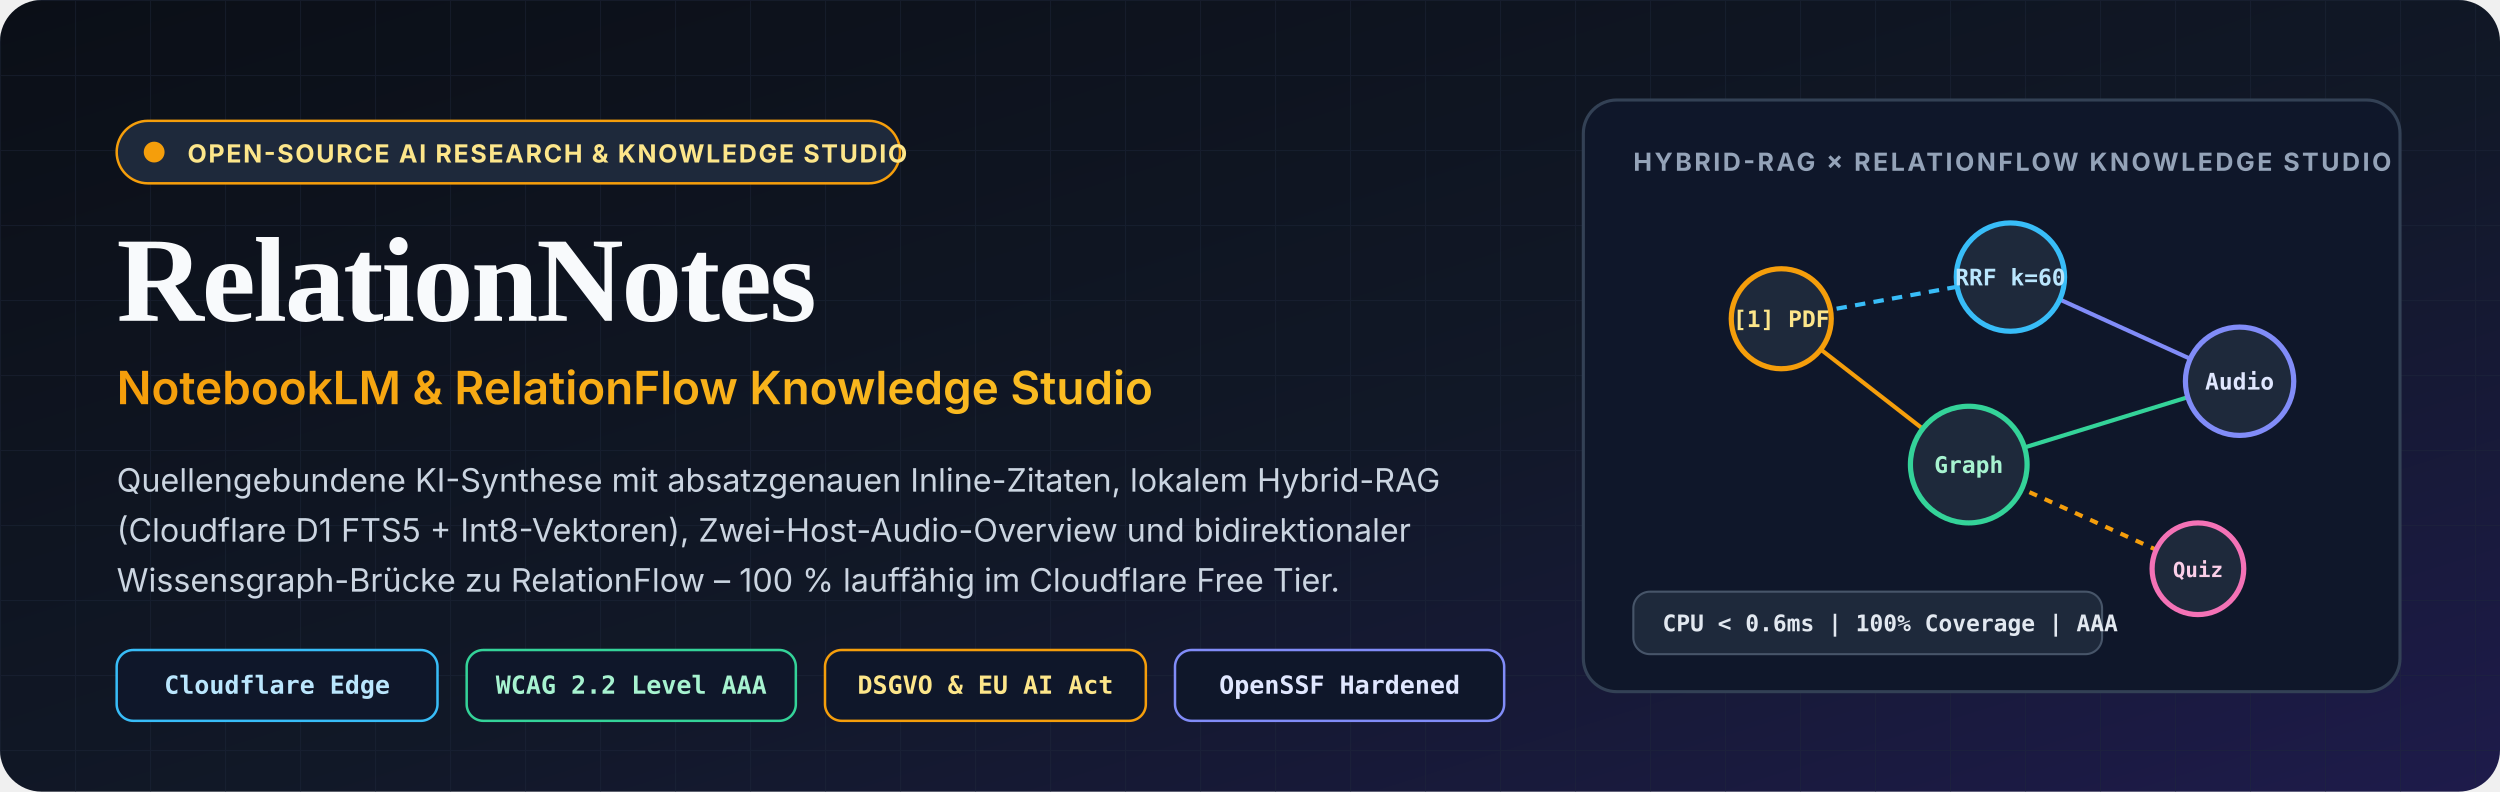
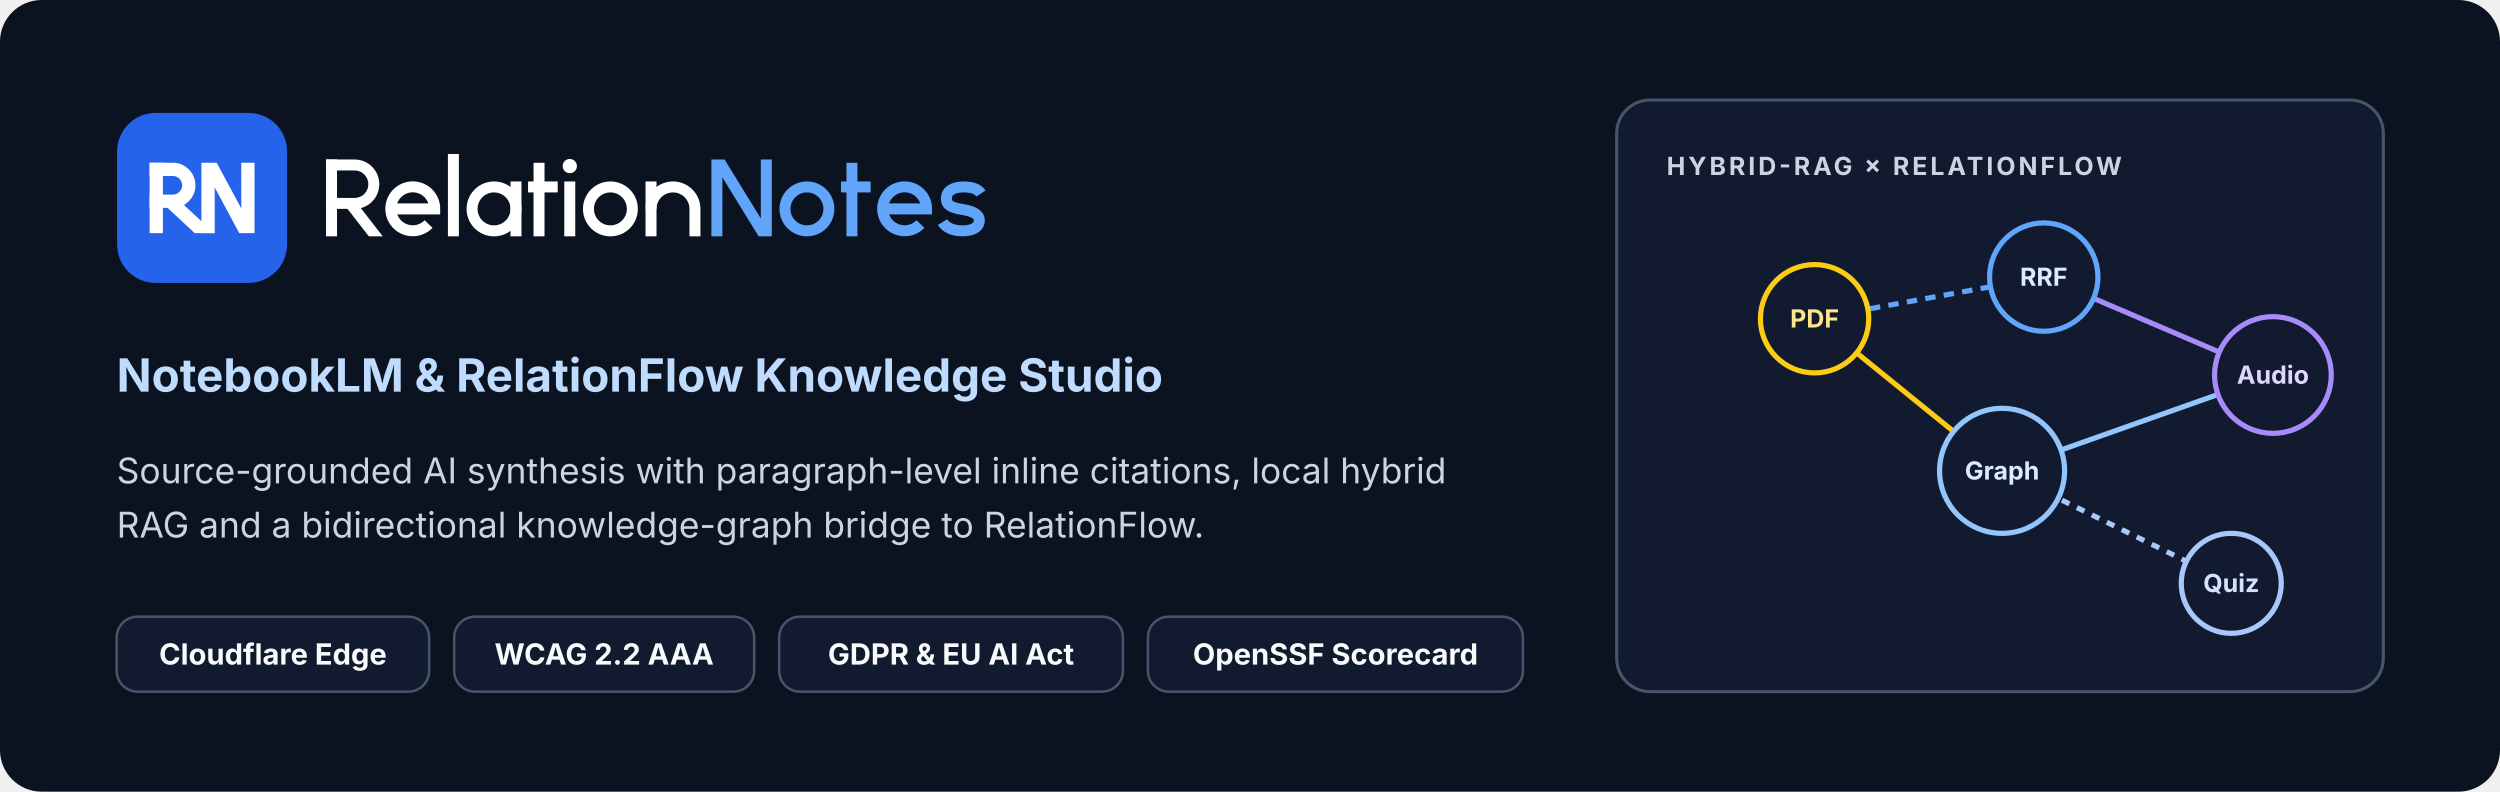
- <svg xmlns="http://www.w3.org/2000/svg" viewBox="0 0 1200 380" role="img" aria-labelledby="hero-title hero-desc">
-   <style>
-     :root {
-       color-scheme: light dark;
-       --bg-primary: #FAF8F5;
-       --bg-card: #FFFFFF;
-       --text-primary: #141413;
-       --text-secondary: #3D3935;
-       --border-subtle: #CBD5E1;
-     }
-     @media (prefers-color-scheme: dark) {
-       :root {
-         --bg-primary: #0B0F17;
-         --bg-card: #1E293B;
-         --text-primary: #F8FAFC;
-         --text-secondary: #94A3B8;
-         --border-subtle: #334155;
-       }
-     }
-   </style>
-   <defs>
-     <linearGradient id="bgGrad" x1="0%" y1="0%" x2="100%" y2="100%">
-       <stop offset="0%" stop-color="#0B0F17" />
-       <stop offset="55%" stop-color="#111827" />
-       <stop offset="100%" stop-color="#1E1B4B" />
-     </linearGradient>
-     <linearGradient id="accentAmber" x1="0%" y1="0%" x2="100%" y2="0%">
-       <stop offset="0%" stop-color="#F59E0B" />
-       <stop offset="100%" stop-color="#FBBF24" />
-     </linearGradient>
-     <linearGradient id="accentCyan" x1="0%" y1="0%" x2="100%" y2="100%">
-       <stop offset="0%" stop-color="#38BDF8" />
-       <stop offset="100%" stop-color="#818CF8" />
-     </linearGradient>
-     <pattern id="grid" width="36" height="36" patternUnits="userSpaceOnUse">
-       <path d="M 36 0 L 0 0 0 36" fill="none" stroke="#1E293B" stroke-width="1" />
-     </pattern>
-   </defs>
-   <rect width="1200" height="380" rx="20" fill="url(#bgGrad)" />
-   <rect width="1200" height="380" rx="20" fill="url(#grid)" opacity="0.45" />
-   <g transform="translate(760, 48)">
-     <rect x="0" y="0" width="392" height="284" rx="16" fill="#0F172A" stroke="#334155" stroke-width="1.5" />
-     <text x="24" y="34" fill="#94A3B8" font-family="system-ui, -apple-system, sans-serif" font-size="12" font-weight="700" letter-spacing="1.2">
-       HYBRID-RAG × RELATIONFLOW KNOWLEDGE STUDIO
-     </text>
-     <line x1="95" y1="105" x2="205" y2="85" stroke="#38BDF8" stroke-width="2" stroke-dasharray="5,4" />
-     <line x1="95" y1="105" x2="185" y2="175" stroke="#F59E0B" stroke-width="2" />
-     <line x1="205" y1="85" x2="315" y2="135" stroke="#818CF8" stroke-width="2" />
-     <line x1="185" y1="175" x2="315" y2="135" stroke="#34D399" stroke-width="2" />
-     <line x1="185" y1="175" x2="295" y2="225" stroke="#F59E0B" stroke-width="2" stroke-dasharray="4,4" />
-     <circle cx="95" cy="105" r="24" fill="#1E293B" stroke="#F59E0B" stroke-width="2.5" />
-     <text x="95" y="109" text-anchor="middle" fill="#FDE68A" font-family="monospace" font-size="11" font-weight="700">[1] PDF</text>
-     <circle cx="205" cy="85" r="26" fill="#1E293B" stroke="#38BDF8" stroke-width="2.5" />
-     <text x="205" y="89" text-anchor="middle" fill="#BAE6FD" font-family="monospace" font-size="11" font-weight="700">RRF k=60</text>
-     <circle cx="185" cy="175" r="28" fill="#1E293B" stroke="#34D399" stroke-width="2.5" />
-     <text x="185" y="179" text-anchor="middle" fill="#A7F3D0" font-family="monospace" font-size="11" font-weight="700">Graph</text>
-     <circle cx="315" cy="135" r="26" fill="#1E293B" stroke="#818CF8" stroke-width="2.5" />
-     <text x="315" y="139" text-anchor="middle" fill="#E0E7FF" font-family="monospace" font-size="11" font-weight="700">Audio</text>
-     <circle cx="295" cy="225" r="22" fill="#1E293B" stroke="#F472B6" stroke-width="2.5" />
-     <text x="295" y="229" text-anchor="middle" fill="#FBCFE8" font-family="monospace" font-size="10" font-weight="700">Quiz</text>
-     <rect x="24" y="236" width="225" height="30" rx="8" fill="#1E293B" stroke="#475569" stroke-width="1" />
-     <text x="38" y="255" fill="#E2E8F0" font-family="monospace" font-size="11" font-weight="600">
-       CPU &lt; 0.6ms | 100% Coverage | AAA
-     </text>
+ <svg xmlns="http://www.w3.org/2000/svg" viewBox="0 0 1200 380" width="1200" height="380" role="img" aria-labelledby="hero-title hero-desc">
+   <style>.bg{fill:#0B1220}.card{fill:#111A2E;stroke:#475569;stroke-width:1.5}.t1{fill:#F8FAFC}.t2{fill:#CBD5E1}.ta{fill:#BFDBFE}.chip{fill:#111A2E;stroke:#475569;stroke-width:1.2}.lkbs{stroke:#FFFFFF}.lkbf{fill:#FFFFFF}.lkas{stroke:#60A5FA}.lkaf{fill:#60A5FA}.n0{fill:#111A2E;stroke:#A8C7FA;stroke-width:2.5}.nt0{fill:#D3E3FD}.s0{stroke:#A8C7FA;stroke-width:2.5}.n1{fill:#111A2E;stroke:#A78BFA;stroke-width:2.5}.nt1{fill:#DDD6FE}.s1{stroke:#A78BFA;stroke-width:2.5}.n2{fill:#111A2E;stroke:#FACC15;stroke-width:2.5}.nt2{fill:#FDE68A}.s2{stroke:#FACC15;stroke-width:2.5}.n3{fill:#111A2E;stroke:#60A5FA;stroke-width:2.5}.nt3{fill:#DBEAFE}.s3{stroke:#60A5FA;stroke-width:2.5}.n4{fill:#111A2E;stroke:#93C5FD;stroke-width:2.5}.nt4{fill:#DBEAFE}.s4{stroke:#93C5FD;stroke-width:2.5}@media (prefers-color-scheme: dark){.bg{fill:#0B1220}.card{fill:#111A2E;stroke:#475569;stroke-width:1.5}.t1{fill:#F8FAFC}.t2{fill:#CBD5E1}.ta{fill:#BFDBFE}.chip{fill:#111A2E;stroke:#475569;stroke-width:1.2}.lkbs{stroke:#FFFFFF}.lkbf{fill:#FFFFFF}.lkas{stroke:#60A5FA}.lkaf{fill:#60A5FA}.n0{fill:#111A2E;stroke:#A8C7FA;stroke-width:2.5}.nt0{fill:#D3E3FD}.s0{stroke:#A8C7FA;stroke-width:2.5}.n1{fill:#111A2E;stroke:#A78BFA;stroke-width:2.5}.nt1{fill:#DDD6FE}.s1{stroke:#A78BFA;stroke-width:2.5}.n2{fill:#111A2E;stroke:#FACC15;stroke-width:2.5}.nt2{fill:#FDE68A}.s2{stroke:#FACC15;stroke-width:2.5}.n3{fill:#111A2E;stroke:#60A5FA;stroke-width:2.5}.nt3{fill:#DBEAFE}.s3{stroke:#60A5FA;stroke-width:2.5}.n4{fill:#111A2E;stroke:#93C5FD;stroke-width:2.5}.nt4{fill:#DBEAFE}.s4{stroke:#93C5FD;stroke-width:2.5}}</style>
+   <rect class="bg" width="1200" height="380" rx="20" />
+   <g transform="translate(46 44) scale(0.85)">
+     <g transform="translate(12 12) scale(0.1875)">
+       <rect width="512" height="512" rx="116" fill="#2563EB" />
+       <defs>
+         <clipPath id="cband-h">
+           <rect x="0" y="150" width="512" height="212" />
+         </clipPath>
+       </defs>
+       <g clip-path="url(#cband-h)" fill="none" stroke="#FFFFFF" stroke-width="40" stroke-linejoin="miter">
+         <path d="M118,400V120" />
+         <path d="M98,170H168A48,48 0 0 1 168,266H98" />
+         <path d="M160,266L282.3,380" />
+       </g>
+       <polygon fill="#FFFFFF" points="254,362 254,150 300,150 374,287.6 374,150 414,150 414,362 368,362 294,224.4 294,362" />
+     </g>
+     <defs>
+       <clipPath id="base-h">
+         <rect x="-10" y="0" width="619.0" height="100" />
+       </clipPath>
+     </defs>
+     <g transform="translate(130 19.70) scale(0.62)" clip-path="url(#base-h)">
+       <g transform="translate(0.00 0)">
+         <g fill="none" class="lkbs" stroke-width="10" stroke-linecap="butt" stroke-linejoin="miter">
+           <path d="M5,100V30" />
+           <path d="M0,35H26A17.5,17.5 0 0 1 26,70H0" />
+           <path d="M22,70L50,106" />
+         </g>
+       </g>
+       <g transform="translate(54.00 0)">
+         <g fill="none" class="lkbs" stroke-width="10" stroke-linecap="butt" stroke-linejoin="miter">
+           <path d="M5,75H45A20,20 0 1 0 39.4,88.8" />
+         </g>
+       </g>
+       <g transform="translate(111.00 0)">
+         <g fill="none" class="lkbs" stroke-width="10" stroke-linecap="butt" stroke-linejoin="miter">
+           <path d="M5,25V100" />
+         </g>
+       </g>
+       <g transform="translate(128.00 0)">
+         <g fill="none" class="lkbs" stroke-width="10" stroke-linecap="butt" stroke-linejoin="miter">
+           <path d="M25,55A20,20 0 1 0 25.001,55" />
+           <path d="M45,50V100" />
+         </g>
+       </g>
+       <g transform="translate(184.00 0)">
+         <g fill="none" class="lkbs" stroke-width="10" stroke-linecap="butt" stroke-linejoin="miter">
+           <path d="M10,33V100" />
+           <path d="M0,55H27" />
+         </g>
+       </g>
+       <g transform="translate(217.00 0)">
+         <g fill="none" class="lkbs" stroke-width="10" stroke-linecap="butt" stroke-linejoin="miter">
+           <path d="M5,50V100" />
+         </g>
+         <g class="lkbf">
+           <circle cx="5" cy="36" r="6.5" />
+         </g>
+       </g>
+       <g transform="translate(234.00 0)">
+         <g fill="none" class="lkbs" stroke-width="10" stroke-linecap="butt" stroke-linejoin="miter">
+           <path d="M25,55A20,20 0 1 0 25.001,55" />
+         </g>
+       </g>
+       <g transform="translate(291.00 0)">
+         <g fill="none" class="lkbs" stroke-width="10" stroke-linecap="butt" stroke-linejoin="miter">
+           <path d="M5,50V100" />
+           <path d="M5,75A20,20 0 0 1 45,75V100" />
+         </g>
+       </g>
+       <g transform="translate(351.00 0)">
+         <g class="lkaf">
+           <polygon points="0,100 0,30 12,30 45,83.7 45,30 55,30 55,100 43,100 10,46.3 10,100" />
+         </g>
+       </g>
+       <g transform="translate(413.00 0)">
+         <g fill="none" class="lkas" stroke-width="10" stroke-linecap="butt" stroke-linejoin="miter">
+           <path d="M25,55A20,20 0 1 0 25.001,55" />
+         </g>
+       </g>
+       <g transform="translate(469.00 0)">
+         <g fill="none" class="lkas" stroke-width="10" stroke-linecap="butt" stroke-linejoin="miter">
+           <path d="M10,33V100" />
+           <path d="M0,55H27" />
+         </g>
+       </g>
+       <g transform="translate(502.00 0)">
+         <g fill="none" class="lkas" stroke-width="10" stroke-linecap="butt" stroke-linejoin="miter">
+           <path d="M5,75H45A20,20 0 1 0 39.4,88.8" />
+         </g>
+       </g>
+       <g transform="translate(559.00 0)">
+         <g fill="none" class="lkas" stroke-width="10" stroke-linecap="butt" stroke-linejoin="miter">
+           <path d="M37.5,61C34.5,56.5 29,55 21.5,55C12.5,55 6,58.5 6,65.5C6,72.5 12,74 20.5,75.5C29.5,77 36,79.5 36,85.5C36,92 29.5,95 20.5,95C12,95 5.5,92 2.5,87" />
+         </g>
+       </g>
+     </g>
  </g>
-   <g transform="translate(56, 58)">
-     <rect x="0" y="0" width="376" height="30" rx="15" fill="#1E293B" stroke="#F59E0B" stroke-width="1.2" />
-     <circle cx="18" cy="15" r="5" fill="#F59E0B" />
-     <text x="34" y="20" fill="#FDE68A" font-family="system-ui, -apple-system, sans-serif" font-size="12" font-weight="700" letter-spacing="0.8">
-       OPEN-SOURCE AI RESEARCH &amp; KNOWLEDGE STUDIO
-     </text>
-     <text x="0" y="96" fill="#F8FAFC" font-family="Georgia, 'Times New Roman', serif" font-size="58" font-weight="700" letter-spacing="-1">
-       RelationNotes
-     </text>
-     <text x="0" y="136" fill="url(#accentAmber)" font-family="system-ui, -apple-system, sans-serif" font-size="22" font-weight="600">
-       NotebookLM &amp; RelationFlow Knowledge Studio
-     </text>
-     <text x="0" y="178" fill="#CBD5E1" font-family="system-ui, -apple-system, sans-serif" font-size="15.5">
-       Quellengebundene KI-Synthese mit absatzgenauen Inline-Zitaten, lokalem Hybrid-RAG
-     </text>
-     <text x="0" y="202" fill="#CBD5E1" font-family="system-ui, -apple-system, sans-serif" font-size="15.5">
-       (Cloudflare D1 FTS5 + Int8-Vektoren), Zwei-Host-Audio-Overview und bidirektionaler
-     </text>
-     <text x="0" y="226" fill="#CBD5E1" font-family="system-ui, -apple-system, sans-serif" font-size="15.5">
-       Wissensgraph-Brücke zu RelationFlow – 100 % lauffähig im Cloudflare Free Tier.
-     </text>
-     <g transform="translate(0, 254)">
-       <rect x="0" y="0" width="154" height="34" rx="8" fill="#0F172A" stroke="#38BDF8" stroke-width="1.2" />
-       <text x="77" y="21" text-anchor="middle" fill="#BAE6FD" font-family="monospace" font-size="12" font-weight="700">Cloudflare Edge</text>
-       <rect x="168" y="0" width="158" height="34" rx="8" fill="#0F172A" stroke="#34D399" stroke-width="1.2" />
-       <text x="247" y="21" text-anchor="middle" fill="#A7F3D0" font-family="monospace" font-size="12" font-weight="700">WCAG 2.2 Level AAA</text>
-       <rect x="340" y="0" width="154" height="34" rx="8" fill="#0F172A" stroke="#F59E0B" stroke-width="1.2" />
-       <text x="417" y="21" text-anchor="middle" fill="#FDE68A" font-family="monospace" font-size="12" font-weight="700">DSGVO &amp; EU AI Act</text>
-       <rect x="508" y="0" width="158" height="34" rx="8" fill="#0F172A" stroke="#818CF8" stroke-width="1.2" />
-       <text x="587" y="21" text-anchor="middle" fill="#E0E7FF" font-family="monospace" font-size="12" font-weight="700">OpenSSF Hardened</text>
+   <g class="ta" transform="translate(56 0)">
+     <text x="0" y="188" font-family="Inter, 'Segoe UI', system-ui, -apple-system, Roboto, Helvetica, Arial, sans-serif" font-size="22" font-weight="700" text-anchor="start">NotebookLM &amp; RelationFlow Knowledge Studio</text>
+   </g>
+   <g transform="translate(56 0)">
+     <switch>
+       <g systemLanguage="de">
+         <g class="t2">
+           <text x="0" y="232" font-family="Inter, 'Segoe UI', system-ui, -apple-system, Roboto, Helvetica, Arial, sans-serif" font-size="17" font-weight="400" text-anchor="start">Quellengebundene KI-Synthese mit absatzgenauen Inline-Zitaten, lokalem</text>
+         </g>
+         <g class="t2">
+           <text x="0" y="258" font-family="Inter, 'Segoe UI', system-ui, -apple-system, Roboto, Helvetica, Arial, sans-serif" font-size="17" font-weight="400" text-anchor="start">Hybrid-RAG und bidirektionaler Wissensgraph-Brücke zu RelationFlow.</text>
+         </g>
+         <rect class="chip" x="0" y="296" width="150" height="36" rx="10" />
+         <g class="t1">
+           <text x="75" y="319" font-family="Inter, 'Segoe UI', system-ui, -apple-system, Roboto, Helvetica, Arial, sans-serif" font-size="14" font-weight="700" text-anchor="middle">Cloudflare Edge</text>
+         </g>
+         <rect class="chip" x="162" y="296" width="144" height="36" rx="10" />
+         <g class="t1">
+           <text x="234" y="319" font-family="Inter, 'Segoe UI', system-ui, -apple-system, Roboto, Helvetica, Arial, sans-serif" font-size="14" font-weight="700" text-anchor="middle">WCAG 2.2 AAA</text>
+         </g>
+         <rect class="chip" x="318" y="296" width="176" height="36" rx="10" />
+         <g class="t1">
+           <text x="406" y="319" font-family="Inter, 'Segoe UI', system-ui, -apple-system, Roboto, Helvetica, Arial, sans-serif" font-size="14" font-weight="700" text-anchor="middle">DSGVO &amp; EU AI Act</text>
+         </g>
+         <rect class="chip" x="506" y="296" width="180" height="36" rx="10" />
+         <g class="t1">
+           <text x="596" y="319" font-family="Inter, 'Segoe UI', system-ui, -apple-system, Roboto, Helvetica, Arial, sans-serif" font-size="14" font-weight="700" text-anchor="middle">OpenSSF Scorecard</text>
+         </g>
+       </g>
+       <g>
+         <g class="t2">
+           <text x="0" y="232" font-family="Inter, 'Segoe UI', system-ui, -apple-system, Roboto, Helvetica, Arial, sans-serif" font-size="17" font-weight="400" text-anchor="start">Source-grounded AI synthesis with paragraph-level inline citations, local hybrid</text>
+         </g>
+         <g class="t2">
+           <text x="0" y="258" font-family="Inter, 'Segoe UI', system-ui, -apple-system, Roboto, Helvetica, Arial, sans-serif" font-size="17" font-weight="400" text-anchor="start">RAG and a bidirectional knowledge-graph bridge to RelationFlow.</text>
+         </g>
+         <rect class="chip" x="0" y="296" width="150" height="36" rx="10" />
+         <g class="t1">
+           <text x="75" y="319" font-family="Inter, 'Segoe UI', system-ui, -apple-system, Roboto, Helvetica, Arial, sans-serif" font-size="14" font-weight="700" text-anchor="middle">Cloudflare Edge</text>
+         </g>
+         <rect class="chip" x="162" y="296" width="144" height="36" rx="10" />
+         <g class="t1">
+           <text x="234" y="319" font-family="Inter, 'Segoe UI', system-ui, -apple-system, Roboto, Helvetica, Arial, sans-serif" font-size="14" font-weight="700" text-anchor="middle">WCAG 2.2 AAA</text>
+         </g>
+         <rect class="chip" x="318" y="296" width="165" height="36" rx="10" />
+         <g class="t1">
+           <text x="400.5" y="319" font-family="Inter, 'Segoe UI', system-ui, -apple-system, Roboto, Helvetica, Arial, sans-serif" font-size="14" font-weight="700" text-anchor="middle">GDPR &amp; EU AI Act</text>
+         </g>
+         <rect class="chip" x="495" y="296" width="180" height="36" rx="10" />
+         <g class="t1">
+           <text x="585" y="319" font-family="Inter, 'Segoe UI', system-ui, -apple-system, Roboto, Helvetica, Arial, sans-serif" font-size="14" font-weight="700" text-anchor="middle">OpenSSF Scorecard</text>
+         </g>
+       </g>
+     </switch>
+   </g>
+   <g transform="translate(776 48)">
+     <rect class="card" width="368" height="284" rx="16" />
+     <g class="t2">
+       <text x="24" y="36" font-family="Inter, 'Segoe UI', system-ui, -apple-system, Roboto, Helvetica, Arial, sans-serif" font-size="12" font-weight="700" text-anchor="start" letter-spacing="1.4">HYBRID-RAG × RELATIONFLOW</text>
+     </g>
+     <line class="s3" x1="95" y1="105" x2="205" y2="85" stroke-dasharray="5 4" />
+     <line class="s2" x1="95" y1="105" x2="185" y2="178" />
+     <line class="s1" x1="205" y1="85" x2="315" y2="132" />
+     <line class="s4" x1="185" y1="178" x2="315" y2="132" />
+     <line class="s0" x1="185" y1="178" x2="295" y2="232" stroke-dasharray="4 4" />
+     <circle class="n2" cx="95" cy="105" r="26" />
+     <g class="nt2">
+       <text x="95" y="109.2" font-family="Inter, 'Segoe UI', system-ui, -apple-system, Roboto, Helvetica, Arial, sans-serif" font-size="12" font-weight="700" text-anchor="middle">PDF</text>
+     </g>
+     <circle class="n3" cx="205" cy="85" r="26" />
+     <g class="nt3">
+       <text x="205" y="89.2" font-family="Inter, 'Segoe UI', system-ui, -apple-system, Roboto, Helvetica, Arial, sans-serif" font-size="12" font-weight="700" text-anchor="middle">RRF</text>
+     </g>
+     <circle class="n4" cx="185" cy="178" r="30" />
+     <g class="nt4">
+       <text x="185" y="182.2" font-family="Inter, 'Segoe UI', system-ui, -apple-system, Roboto, Helvetica, Arial, sans-serif" font-size="12" font-weight="700" text-anchor="middle">Graph</text>
+     </g>
+     <circle class="n1" cx="315" cy="132" r="28" />
+     <g class="nt1">
+       <text x="315" y="136.2" font-family="Inter, 'Segoe UI', system-ui, -apple-system, Roboto, Helvetica, Arial, sans-serif" font-size="12" font-weight="700" text-anchor="middle">Audio</text>
+     </g>
+     <circle class="n0" cx="295" cy="232" r="24" />
+     <g class="nt0">
+       <text x="295" y="236.2" font-family="Inter, 'Segoe UI', system-ui, -apple-system, Roboto, Helvetica, Arial, sans-serif" font-size="12" font-weight="700" text-anchor="middle">Quiz</text>
    </g>
  </g>
</svg>
